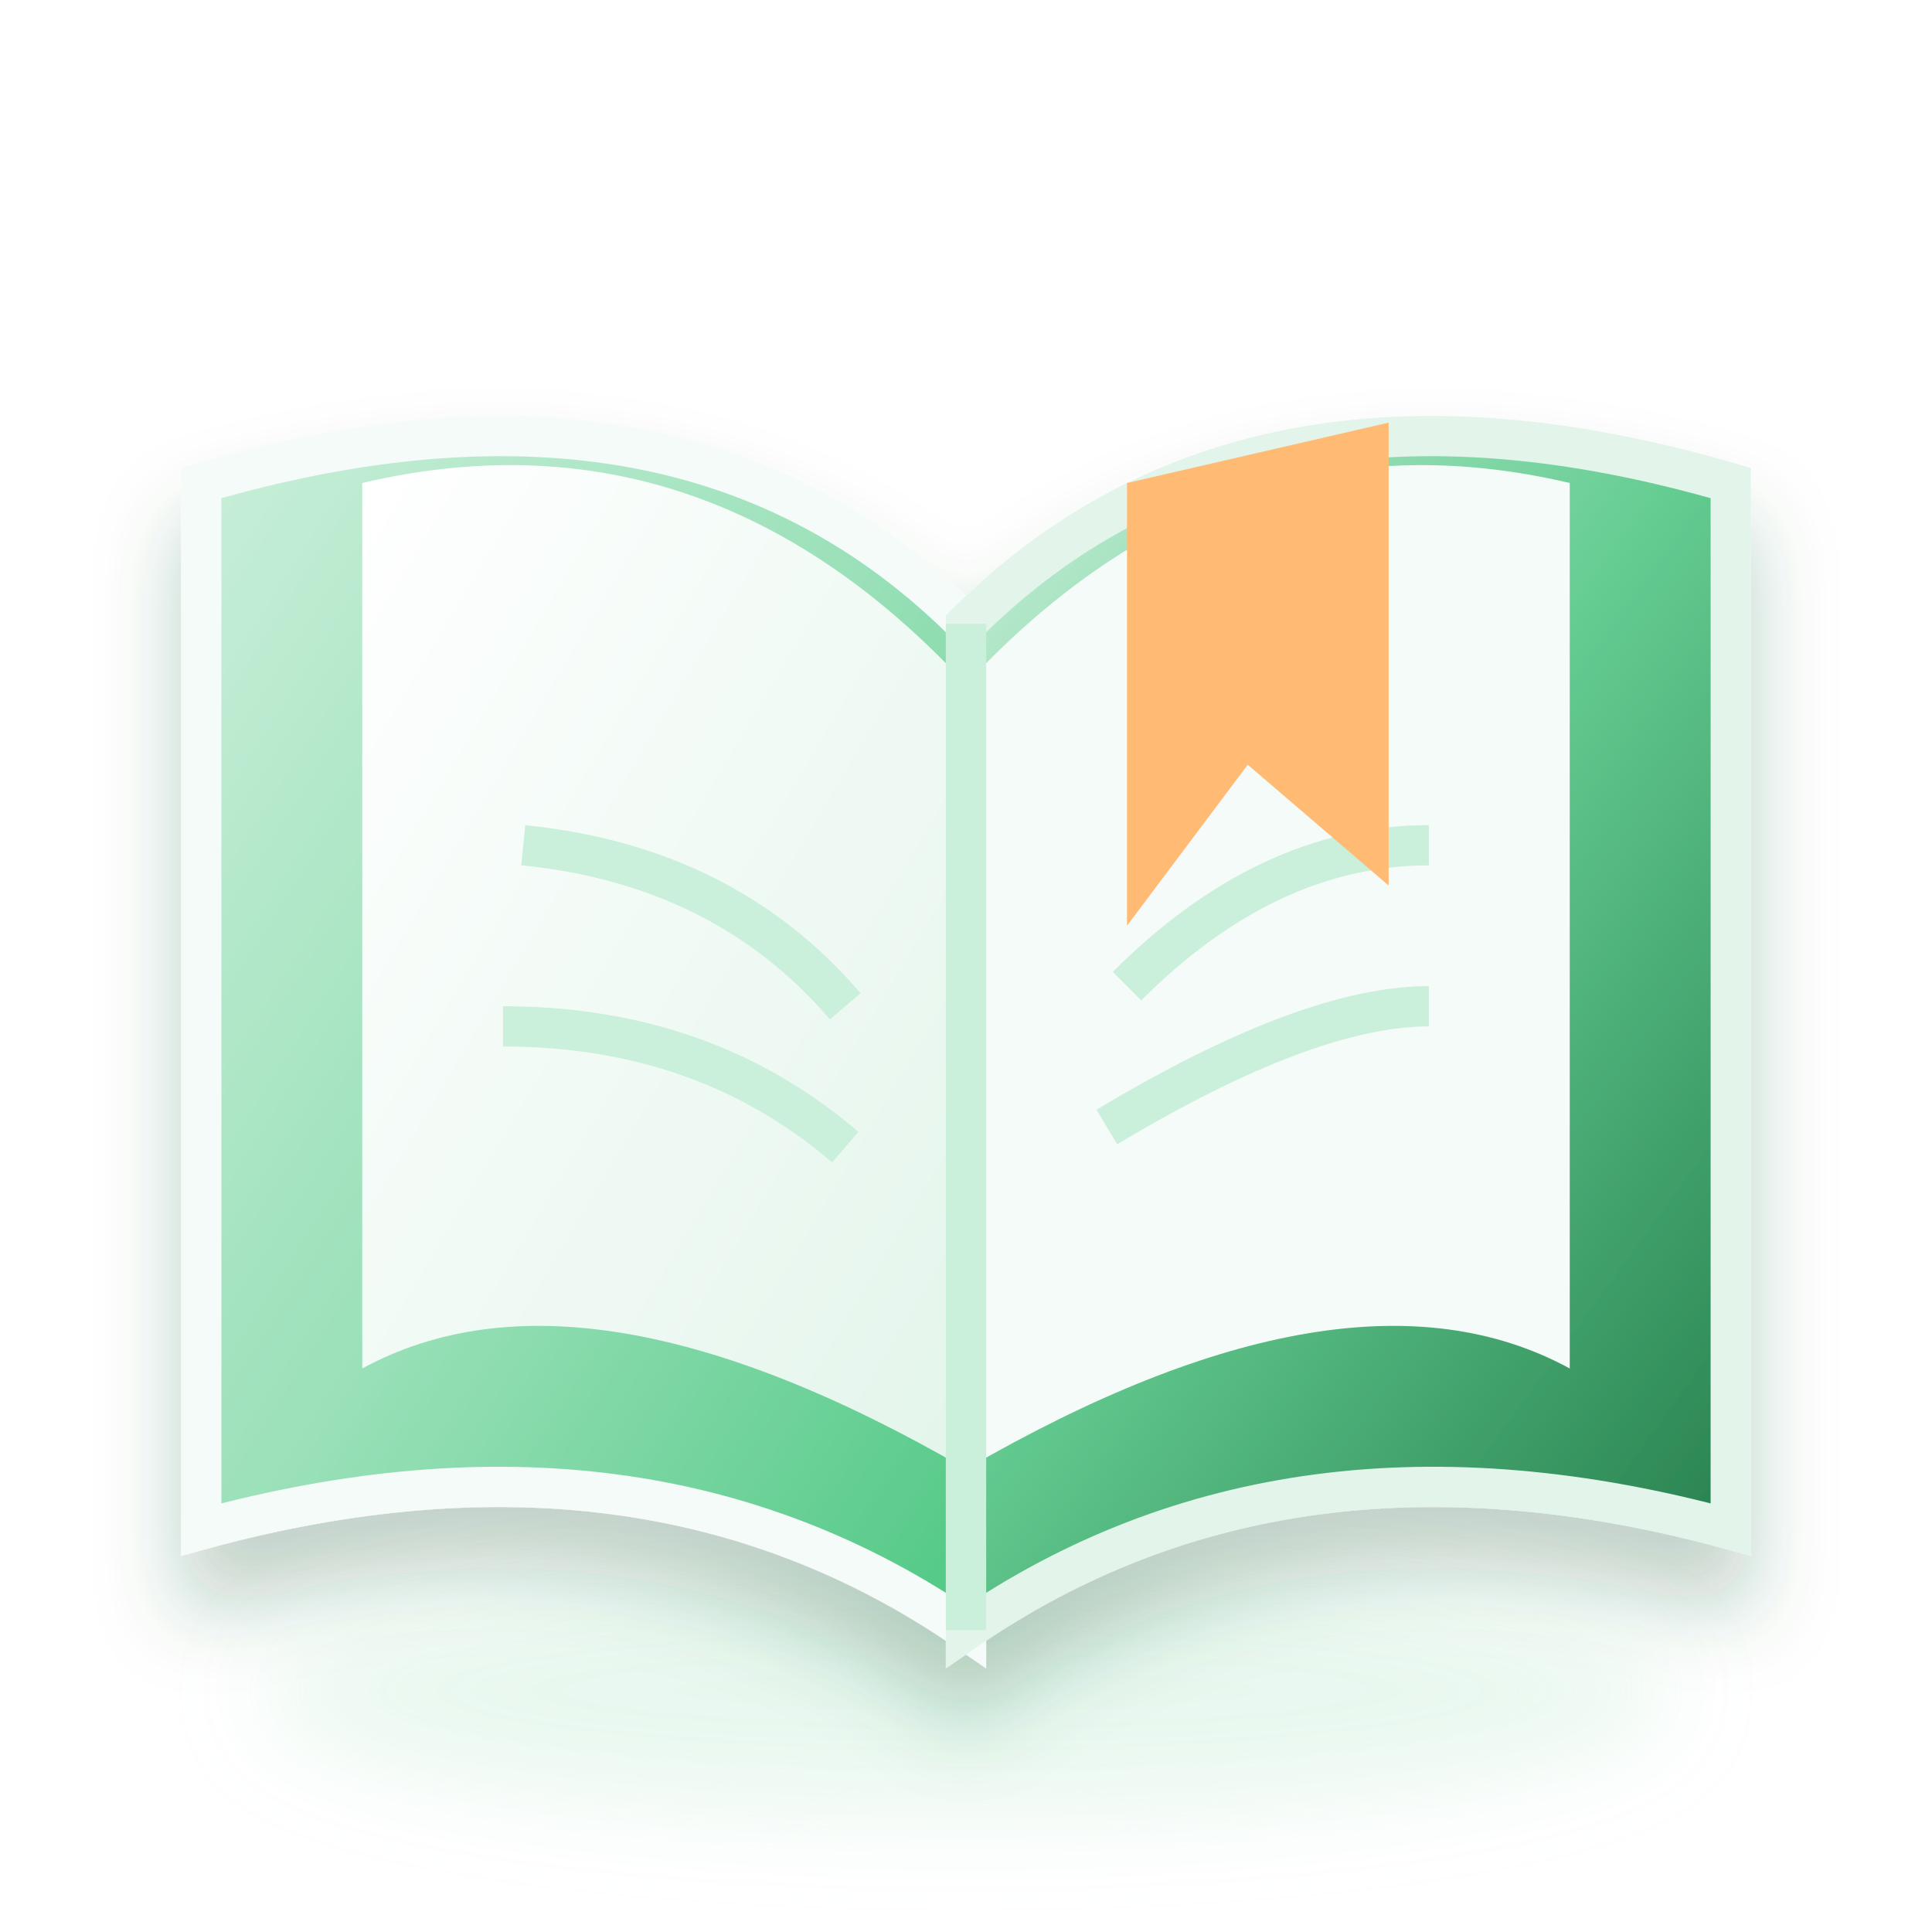
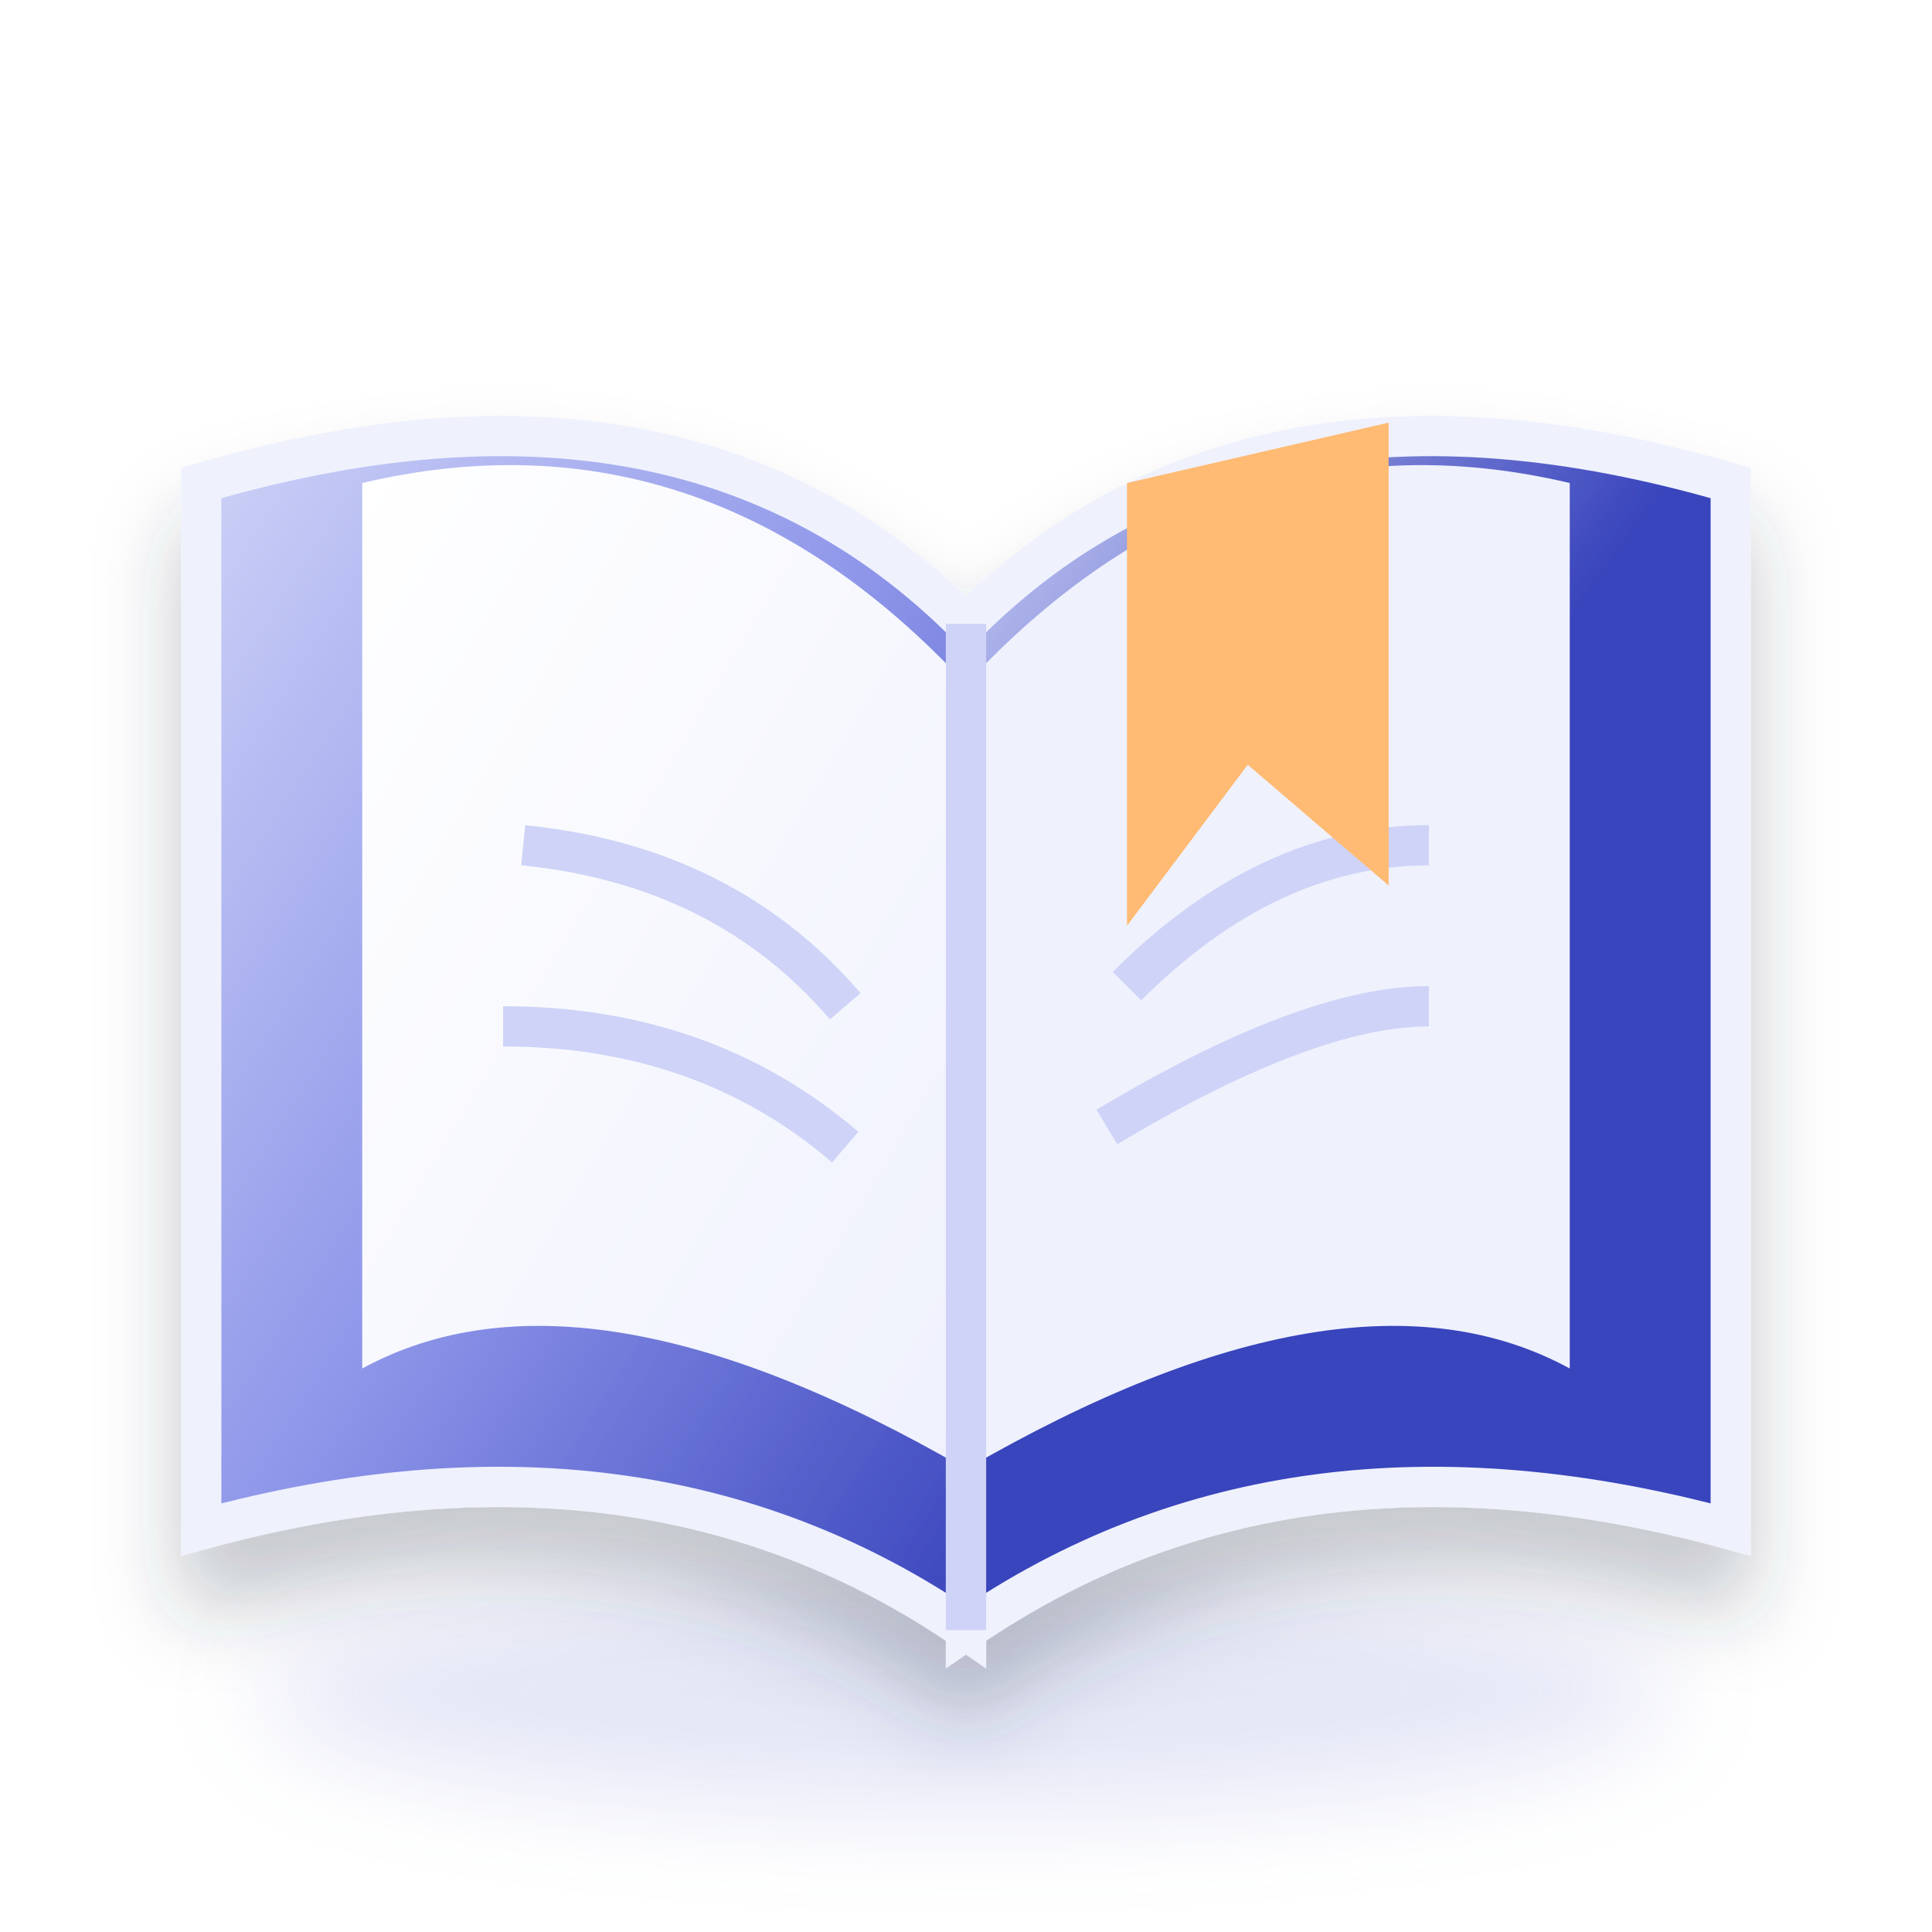
<svg xmlns="http://www.w3.org/2000/svg" viewBox="0 0 96 96">
  <defs>
    <linearGradient id="g" x1="0" y1="0" x2=".87" y2="1">
-       <stop stop-color="#CAEFDA" />
-       <stop offset=".48" stop-color="#65CD92" />
-       <stop offset="1" stop-color="#2A8451" />
+       <stop stop-color="#CED3F7" />
+       <stop offset=".48" stop-color="#3944BC" />
+       <stop offset="1" stop-color="#3944BC" />
    </linearGradient>
    <linearGradient id="light" x1="0" y1="0" x2="1" y2="1">
      <stop stop-color="#FFFFFF" />
-       <stop offset="1" stop-color="#E3F5EB" />
+       <stop offset="1" stop-color="#EFF1FD" />
    </linearGradient>
    <linearGradient id="purple" x1="0" y1="0" x2="1" y2="1">
-       <stop stop-color="#CAEFDA" />
-       <stop offset=".5" stop-color="#99E0B8" />
-       <stop offset="1" stop-color="#50C884" />
+       <stop stop-color="#CED3F7" />
+       <stop offset=".5" stop-color="#8D95E9" />
+       <stop offset="1" stop-color="#3944BC" />
    </linearGradient>
    <filter id="s" x="-.5" y="-.5" width="2" height="2">
      <feGaussianBlur stdDeviation="2.5" />
    </filter>
    <filter id="shadow" x="-.5" y="-.5" width="2" height="2">
-       <feDropShadow dx="0" dy="3" stdDeviation="2" flood-color="#1E5F3A" flood-opacity=".28" />
+       <feDropShadow dx="0" dy="3" stdDeviation="2" flood-color="#2C3E4C" flood-opacity=".28" />
    </filter>
  </defs>
-   <ellipse cx="48" cy="84" rx="35" ry="6" fill="#50C884" opacity=".13" filter="url(#s)" />
+   <ellipse cx="48" cy="84" rx="35" ry="6" fill="#3944BC" opacity=".13" filter="url(#s)" />
  <g filter="url(#shadow)">
-     <path d="M10 24q24-7 38 7v50Q32 70 10 76Z" fill="url(#purple)" stroke="#F5FBF8" stroke-width="2" />
-     <path d="M86 24q-24-7-38 7v50q16-11 38-5Z" fill="url(#g)" stroke="#E3F5EB" stroke-width="2" />
+     <path d="M10 24q24-7 38 7v50Q32 70 10 76Z" fill="url(#purple)" stroke="#EFF1FD" stroke-width="2" />
+     <path d="M86 24q-24-7-38 7v50q16-11 38-5Z" fill="url(#g)" stroke="#EFF1FD" stroke-width="2" />
    <path d="M18 24q17-4 30 10v39Q29 62 18 68Z" fill="url(#light)" />
-     <path d="M78 24q-17-4-30 10v39q19-11 30-5Z" fill="#F5FBF8" />
-     <path d="M48 31v50" stroke="#CAEFDA" stroke-width="2" />
-     <path d="M26 42q10 1 16 8M25 51q10 0 17 6M56 49q7-7 15-7M55 56q10-6 16-6" stroke="#CAEFDA" stroke-width="2" fill="none" />
+     <path d="M78 24q-17-4-30 10v39q19-11 30-5Z" fill="#EFF1FD" />
+     <path d="M48 31v50" stroke="#CED3F7" stroke-width="2" />
+     <path d="M26 42q10 1 16 8M25 51q10 0 17 6M56 49q7-7 15-7M55 56q10-6 16-6" stroke="#CED3F7" stroke-width="2" fill="none" />
    <path d="M69 21v23l-7-6-6 8V24" fill="#FFBB73" />
  </g>
</svg>
